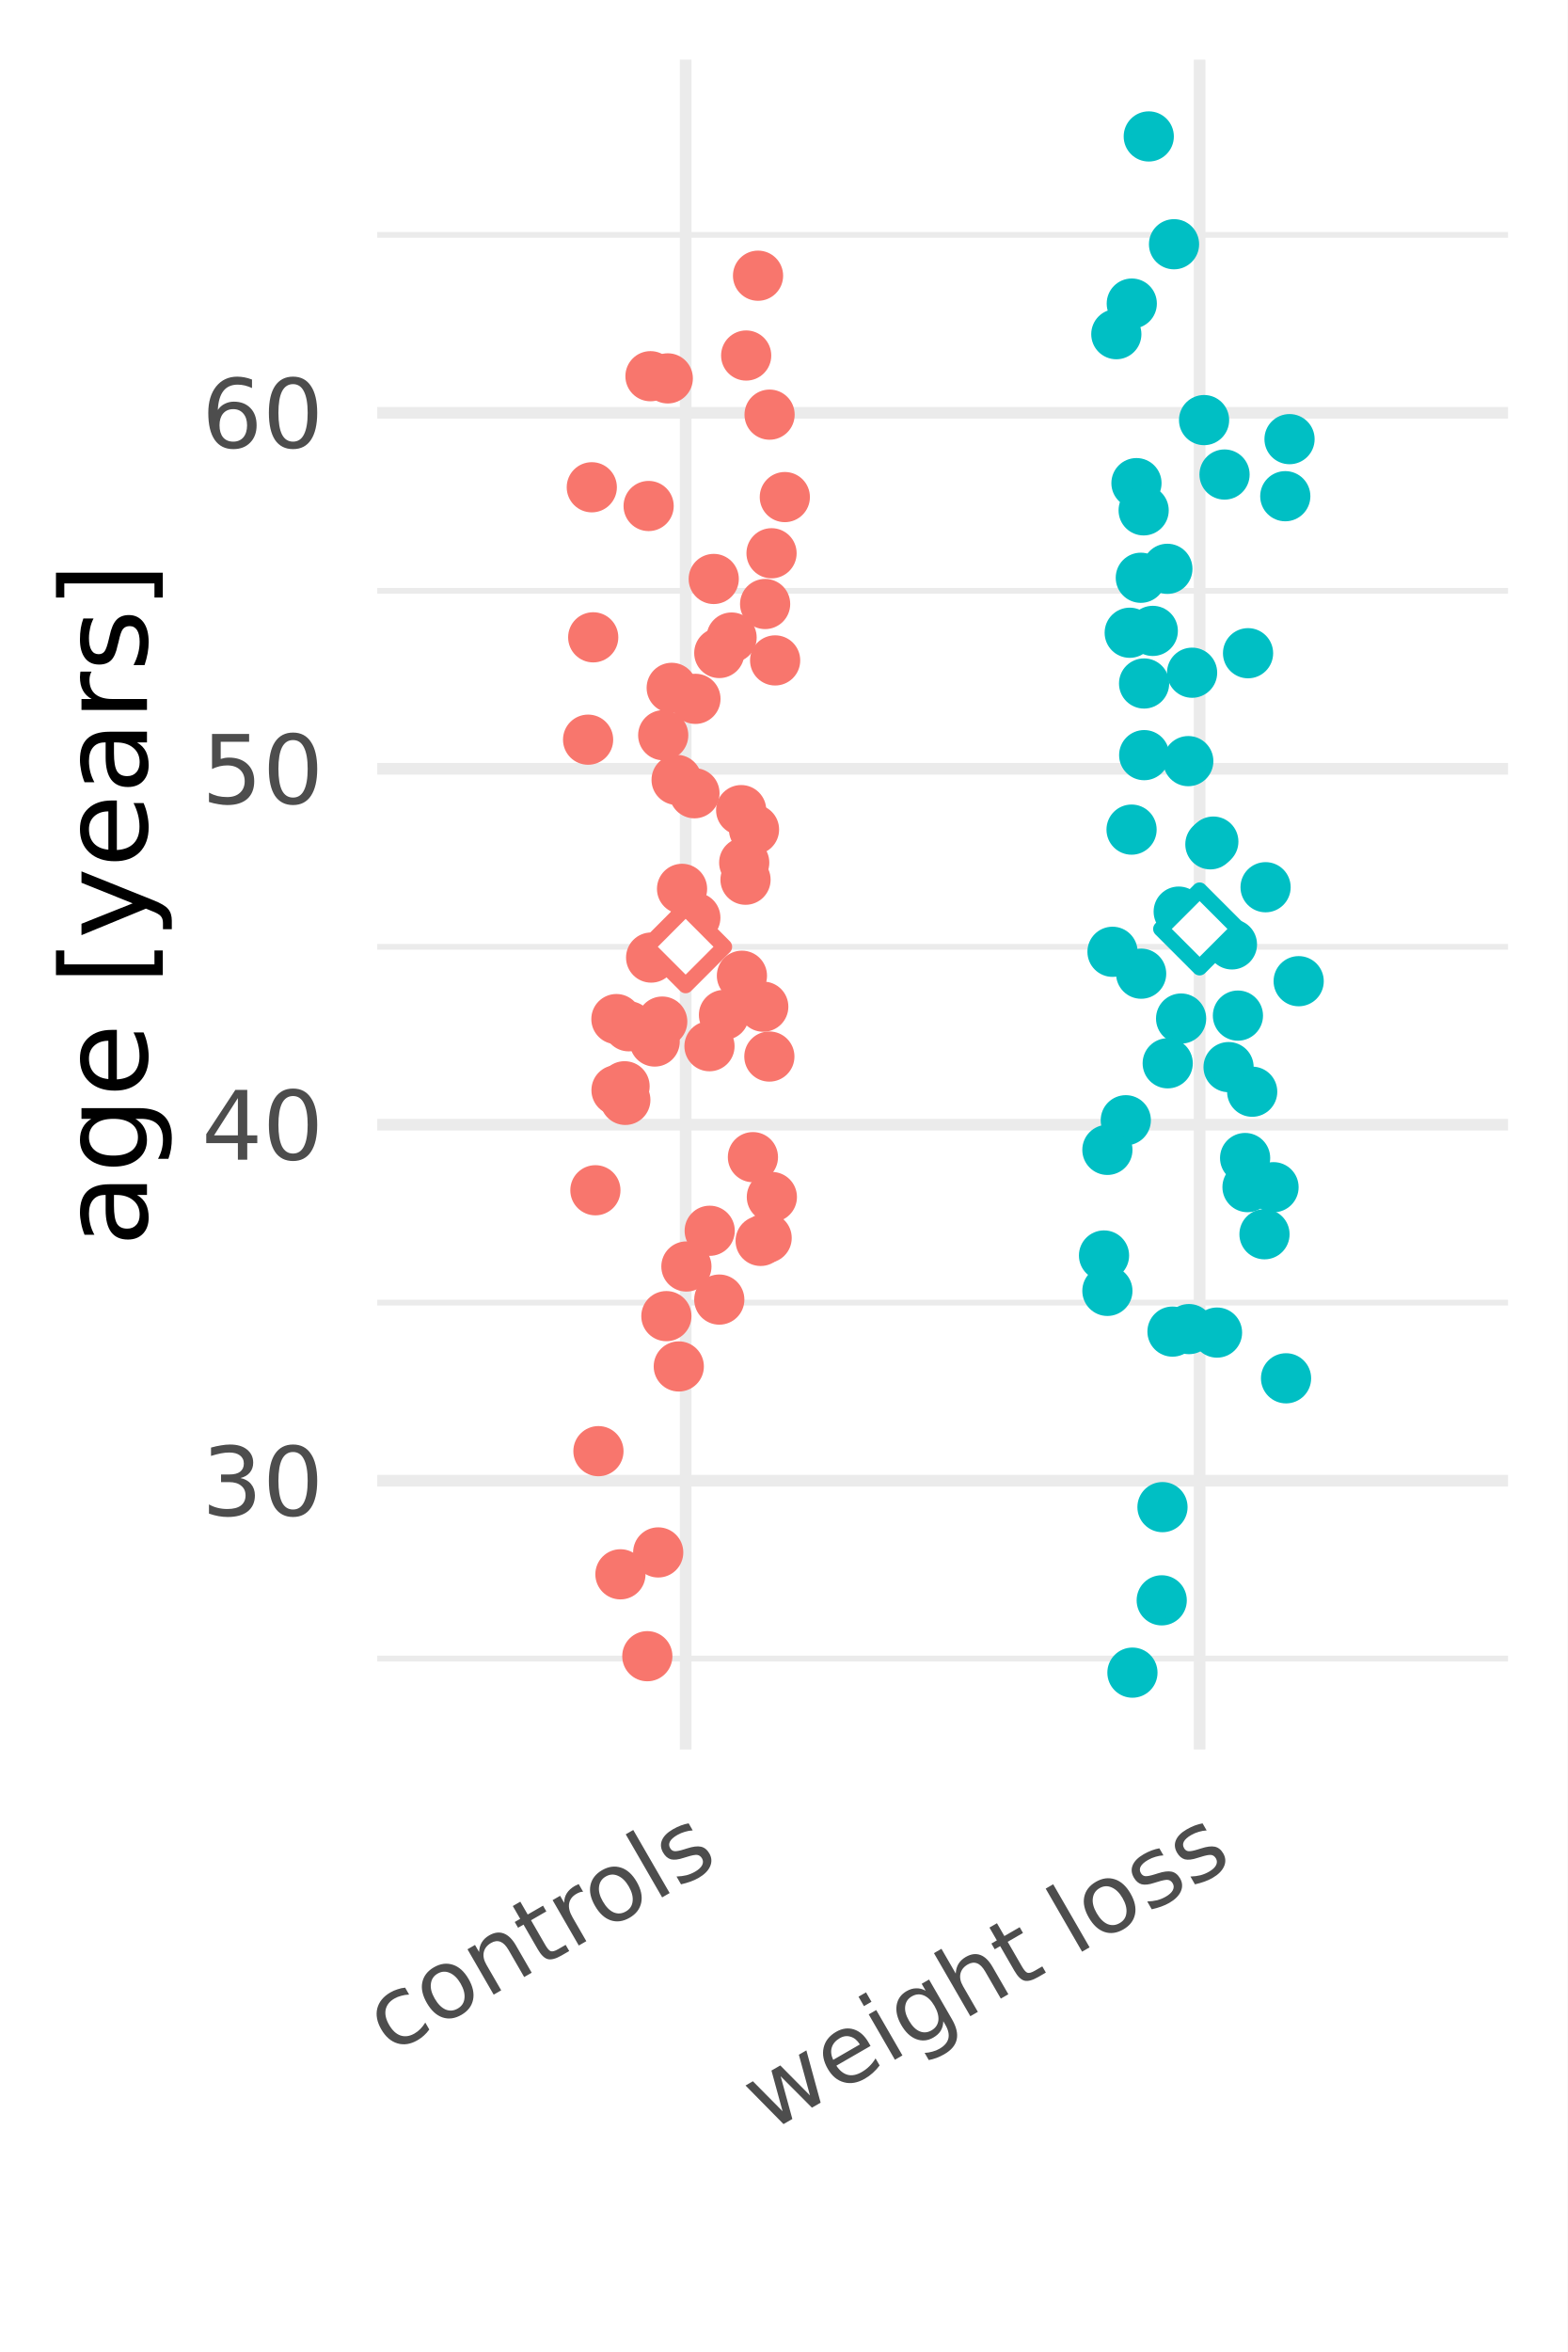
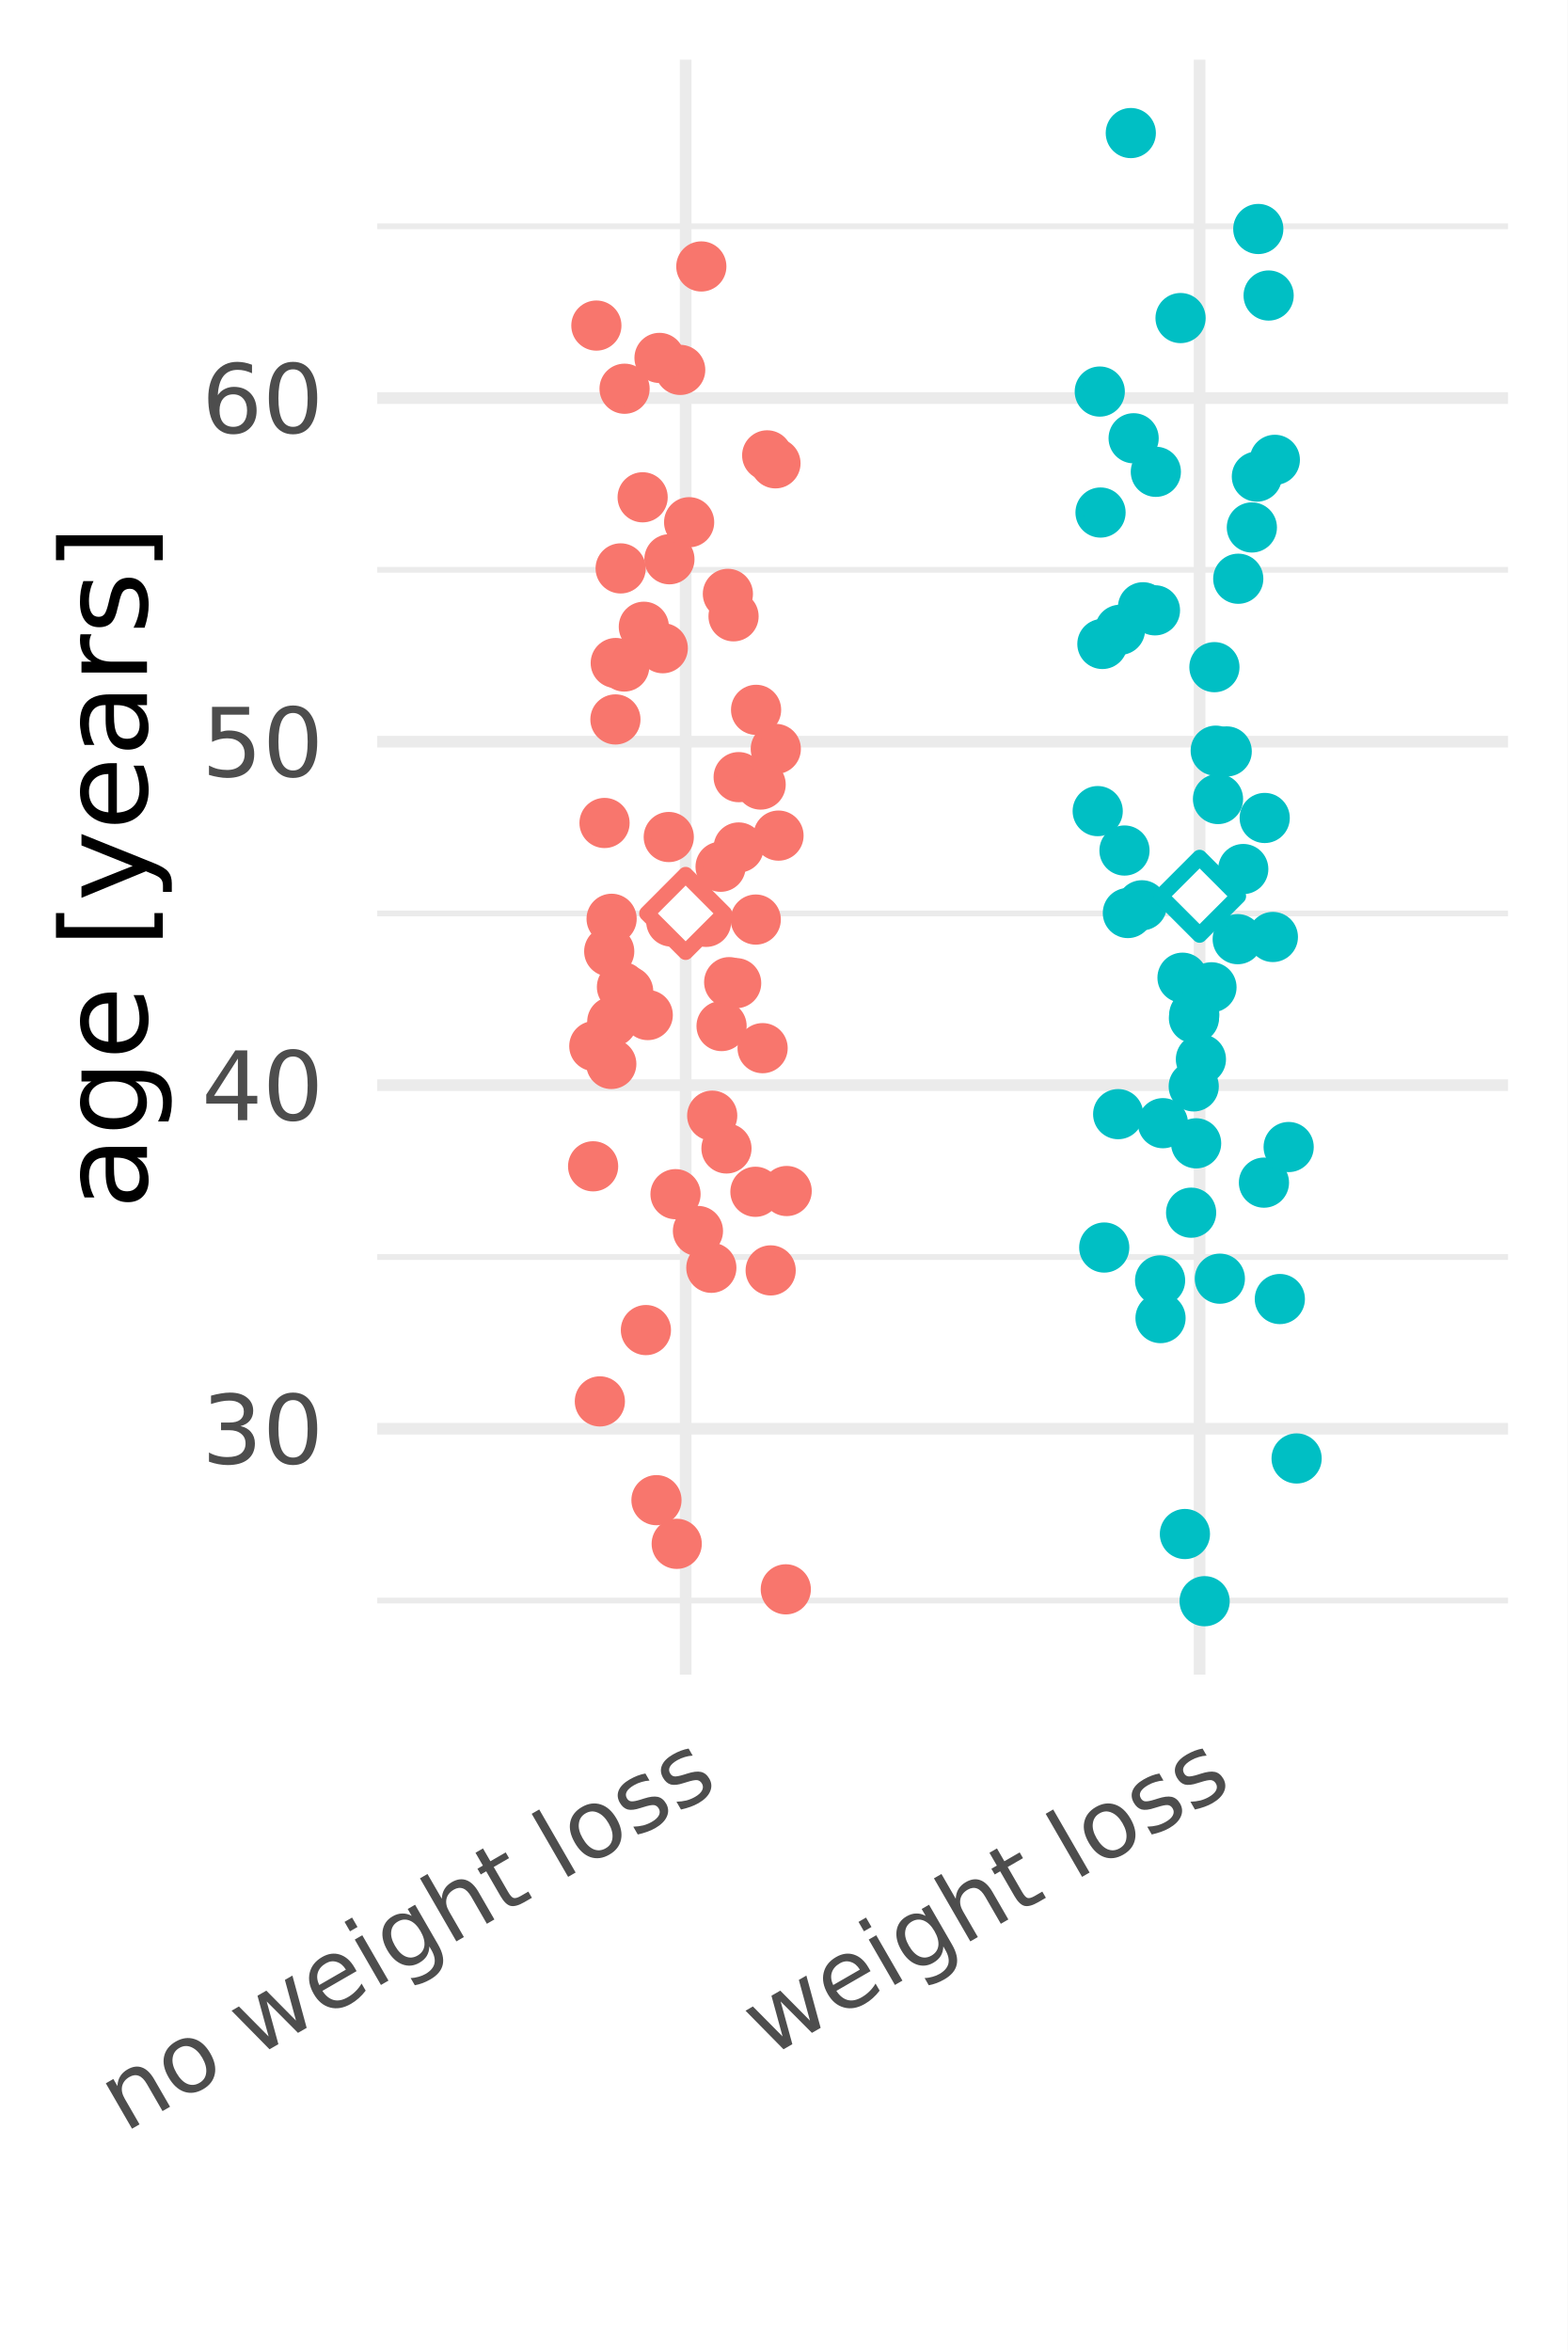
<svg xmlns="http://www.w3.org/2000/svg" class="svglite" width="144.00pt" height="216.00pt" viewBox="0 0 144.00 216.00">
  <defs>
    <style type="text/css">
    .svglite line, .svglite polyline, .svglite polygon, .svglite path, .svglite rect, .svglite circle {
      fill: none;
      stroke: #000000;
      stroke-linecap: round;
      stroke-linejoin: round;
      stroke-miterlimit: 10.00;
    }
  </style>
  </defs>
  <rect width="100%" height="100%" style="stroke: none; fill: #FFFFFF;" />
  <defs>
    <clipPath id="cpMC4wMHwxNDQuMDB8MC4wMHwyMTYuMDA=">
      <rect x="0.00" y="0.00" width="144.00" height="216.00" />
    </clipPath>
  </defs>
  <g clip-path="url(#cpMC4wMHwxNDQuMDB8MC4wMHwyMTYuMDA=)">
</g>
  <defs>
-     <clipPath id="cpMzQuNjV8MTM4LjUyfDUuNDh8MTYwLjY3">
-       <rect x="34.65" y="5.48" width="103.87" height="155.19" />
+     <clipPath id="cpMzQuNjV8MTM4LjUyfDUuNDh8MTUzLjc5">
+       <rect x="34.65" y="5.48" width="103.87" height="148.31" />
    </clipPath>
  </defs>
-   <g clip-path="url(#cpMzQuNjV8MTM4LjUyfDUuNDh8MTYwLjY3)">
-     <polyline points="34.65,152.32 138.52,152.32 " style="stroke-width: 0.53; stroke: #EBEBEB; stroke-linecap: butt;" />
-     <polyline points="34.65,119.63 138.52,119.63 " style="stroke-width: 0.53; stroke: #EBEBEB; stroke-linecap: butt;" />
-     <polyline points="34.65,86.95 138.52,86.95 " style="stroke-width: 0.53; stroke: #EBEBEB; stroke-linecap: butt;" />
-     <polyline points="34.65,54.26 138.52,54.26 " style="stroke-width: 0.53; stroke: #EBEBEB; stroke-linecap: butt;" />
-     <polyline points="34.65,21.57 138.52,21.57 " style="stroke-width: 0.53; stroke: #EBEBEB; stroke-linecap: butt;" />
-     <polyline points="34.65,135.98 138.52,135.98 " style="stroke-width: 1.07; stroke: #EBEBEB; stroke-linecap: butt;" />
-     <polyline points="34.65,103.29 138.52,103.29 " style="stroke-width: 1.07; stroke: #EBEBEB; stroke-linecap: butt;" />
-     <polyline points="34.65,70.60 138.52,70.60 " style="stroke-width: 1.07; stroke: #EBEBEB; stroke-linecap: butt;" />
-     <polyline points="34.65,37.91 138.52,37.91 " style="stroke-width: 1.07; stroke: #EBEBEB; stroke-linecap: butt;" />
-     <polyline points="62.98,160.67 62.98,5.48 " style="stroke-width: 1.07; stroke: #EBEBEB; stroke-linecap: butt;" />
-     <polyline points="110.19,160.67 110.19,5.48 " style="stroke-width: 1.07; stroke: #EBEBEB; stroke-linecap: butt;" />
-     <circle cx="60.83" cy="93.82" r="1.95" style="stroke-width: 0.71; stroke: #F8766D; fill: #F8766D;" />
-     <circle cx="69.63" cy="25.32" r="1.95" style="stroke-width: 0.71; stroke: #F8766D; fill: #F8766D;" />
-     <circle cx="54.36" cy="44.75" r="1.95" style="stroke-width: 0.71; stroke: #F8766D; fill: #F8766D;" />
-     <circle cx="70.42" cy="113.69" r="1.95" style="stroke-width: 0.71; stroke: #F8766D; fill: #F8766D;" />
-     <circle cx="62.65" cy="81.63" r="1.95" style="stroke-width: 0.71; stroke: #F8766D; fill: #F8766D;" />
-     <circle cx="65.56" cy="53.17" r="1.95" style="stroke-width: 0.71; stroke: #F8766D; fill: #F8766D;" />
-     <circle cx="66.07" cy="119.35" r="1.95" style="stroke-width: 0.71; stroke: #F8766D; fill: #F8766D;" />
-     <circle cx="70.28" cy="55.47" r="1.95" style="stroke-width: 0.71; stroke: #F8766D; fill: #F8766D;" />
-     <circle cx="62.91" cy="85.82" r="1.95" style="stroke-width: 0.71; stroke: #F8766D; fill: #F8766D;" />
-     <circle cx="70.90" cy="109.93" r="1.95" style="stroke-width: 0.71; stroke: #F8766D; fill: #F8766D;" />
-     <circle cx="59.81" cy="87.94" r="1.95" style="stroke-width: 0.71; stroke: #F8766D; fill: #F8766D;" />
-     <circle cx="62.35" cy="125.49" r="1.95" style="stroke-width: 0.71; stroke: #F8766D; fill: #F8766D;" />
-     <circle cx="68.08" cy="74.40" r="1.95" style="stroke-width: 0.71; stroke: #F8766D; fill: #F8766D;" />
-     <circle cx="68.15" cy="89.61" r="1.95" style="stroke-width: 0.71; stroke: #F8766D; fill: #F8766D;" />
-     <circle cx="59.75" cy="34.55" r="1.95" style="stroke-width: 0.71; stroke: #F8766D; fill: #F8766D;" />
-     <circle cx="60.46" cy="142.57" r="1.95" style="stroke-width: 0.71; stroke: #F8766D; fill: #F8766D;" />
-     <circle cx="63.87" cy="84.28" r="1.95" style="stroke-width: 0.71; stroke: #F8766D; fill: #F8766D;" />
-     <circle cx="69.26" cy="76.18" r="1.95" style="stroke-width: 0.71; stroke: #F8766D; fill: #F8766D;" />
-     <circle cx="57.75" cy="94.25" r="1.95" style="stroke-width: 0.71; stroke: #F8766D; fill: #F8766D;" />
-     <circle cx="54.49" cy="58.53" r="1.95" style="stroke-width: 0.71; stroke: #F8766D; fill: #F8766D;" />
-     <circle cx="65.19" cy="113.03" r="1.95" style="stroke-width: 0.71; stroke: #F8766D; fill: #F8766D;" />
-     <circle cx="57.37" cy="99.76" r="1.95" style="stroke-width: 0.71; stroke: #F8766D; fill: #F8766D;" />
-     <circle cx="69.16" cy="106.27" r="1.95" style="stroke-width: 0.71; stroke: #F8766D; fill: #F8766D;" />
-     <circle cx="68.48" cy="80.79" r="1.95" style="stroke-width: 0.71; stroke: #F8766D; fill: #F8766D;" />
-     <circle cx="59.58" cy="46.47" r="1.95" style="stroke-width: 0.71; stroke: #F8766D; fill: #F8766D;" />
-     <circle cx="56.63" cy="100.12" r="1.95" style="stroke-width: 0.71; stroke: #F8766D; fill: #F8766D;" />
-     <circle cx="70.11" cy="92.45" r="1.95" style="stroke-width: 0.71; stroke: #F8766D; fill: #F8766D;" />
-     <circle cx="68.36" cy="79.22" r="1.95" style="stroke-width: 0.71; stroke: #F8766D; fill: #F8766D;" />
-     <circle cx="71.20" cy="60.65" r="1.95" style="stroke-width: 0.71; stroke: #F8766D; fill: #F8766D;" />
-     <circle cx="60.92" cy="67.52" r="1.95" style="stroke-width: 0.71; stroke: #F8766D; fill: #F8766D;" />
-     <circle cx="72.09" cy="45.65" r="1.95" style="stroke-width: 0.71; stroke: #F8766D; fill: #F8766D;" />
-     <circle cx="60.14" cy="95.65" r="1.95" style="stroke-width: 0.71; stroke: #F8766D; fill: #F8766D;" />
-     <circle cx="62.15" cy="71.62" r="1.95" style="stroke-width: 0.71; stroke: #F8766D; fill: #F8766D;" />
-     <circle cx="54.69" cy="109.31" r="1.95" style="stroke-width: 0.71; stroke: #F8766D; fill: #F8766D;" />
-     <circle cx="61.21" cy="120.87" r="1.95" style="stroke-width: 0.71; stroke: #F8766D; fill: #F8766D;" />
-     <circle cx="62.77" cy="87.53" r="1.95" style="stroke-width: 0.71; stroke: #F8766D; fill: #F8766D;" />
-     <circle cx="54.97" cy="133.27" r="1.95" style="stroke-width: 0.71; stroke: #F8766D; fill: #F8766D;" />
-     <circle cx="54.02" cy="67.93" r="1.95" style="stroke-width: 0.71; stroke: #F8766D; fill: #F8766D;" />
-     <circle cx="63.79" cy="72.85" r="1.95" style="stroke-width: 0.71; stroke: #F8766D; fill: #F8766D;" />
-     <circle cx="69.87" cy="113.96" r="1.95" style="stroke-width: 0.71; stroke: #F8766D; fill: #F8766D;" />
-     <circle cx="61.70" cy="63.17" r="1.95" style="stroke-width: 0.71; stroke: #F8766D; fill: #F8766D;" />
-     <circle cx="63.70" cy="86.88" r="1.95" style="stroke-width: 0.71; stroke: #F8766D; fill: #F8766D;" />
-     <circle cx="63.05" cy="116.31" r="1.95" style="stroke-width: 0.71; stroke: #F8766D; fill: #F8766D;" />
-     <circle cx="61.34" cy="34.75" r="1.95" style="stroke-width: 0.71; stroke: #F8766D; fill: #F8766D;" />
-     <circle cx="70.69" cy="38.08" r="1.95" style="stroke-width: 0.71; stroke: #F8766D; fill: #F8766D;" />
-     <circle cx="66.07" cy="59.97" r="1.95" style="stroke-width: 0.71; stroke: #F8766D; fill: #F8766D;" />
-     <circle cx="67.20" cy="58.55" r="1.95" style="stroke-width: 0.71; stroke: #F8766D; fill: #F8766D;" />
-     <circle cx="57.44" cy="101.01" r="1.95" style="stroke-width: 0.71; stroke: #F8766D; fill: #F8766D;" />
-     <circle cx="70.87" cy="50.81" r="1.95" style="stroke-width: 0.71; stroke: #F8766D; fill: #F8766D;" />
-     <circle cx="59.46" cy="152.10" r="1.95" style="stroke-width: 0.71; stroke: #F8766D; fill: #F8766D;" />
-     <circle cx="65.17" cy="96.08" r="1.95" style="stroke-width: 0.71; stroke: #F8766D; fill: #F8766D;" />
-     <circle cx="70.67" cy="97.03" r="1.95" style="stroke-width: 0.71; stroke: #F8766D; fill: #F8766D;" />
-     <circle cx="68.54" cy="32.65" r="1.95" style="stroke-width: 0.71; stroke: #F8766D; fill: #F8766D;" />
-     <circle cx="63.88" cy="64.18" r="1.95" style="stroke-width: 0.71; stroke: #F8766D; fill: #F8766D;" />
-     <circle cx="56.62" cy="93.59" r="1.95" style="stroke-width: 0.71; stroke: #F8766D; fill: #F8766D;" />
-     <circle cx="66.50" cy="93.21" r="1.95" style="stroke-width: 0.71; stroke: #F8766D; fill: #F8766D;" />
-     <circle cx="56.99" cy="144.58" r="1.95" style="stroke-width: 0.71; stroke: #F8766D; fill: #F8766D;" />
-     <circle cx="112.85" cy="98.00" r="1.95" style="stroke-width: 0.71; stroke: #00BFC4; fill: #00BFC4;" />
-     <circle cx="110.60" cy="38.58" r="1.95" style="stroke-width: 0.71; stroke: #00BFC4; fill: #00BFC4;" />
-     <circle cx="103.77" cy="58.11" r="1.95" style="stroke-width: 0.71; stroke: #00BFC4; fill: #00BFC4;" />
-     <circle cx="116.15" cy="113.35" r="1.95" style="stroke-width: 0.71; stroke: #00BFC4; fill: #00BFC4;" />
-     <circle cx="111.79" cy="122.38" r="1.95" style="stroke-width: 0.71; stroke: #00BFC4; fill: #00BFC4;" />
-     <circle cx="108.27" cy="83.72" r="1.95" style="stroke-width: 0.71; stroke: #00BFC4; fill: #00BFC4;" />
-     <circle cx="111.45" cy="77.29" r="1.95" style="stroke-width: 0.71; stroke: #00BFC4; fill: #00BFC4;" />
-     <circle cx="113.71" cy="93.27" r="1.95" style="stroke-width: 0.71; stroke: #00BFC4; fill: #00BFC4;" />
-     <circle cx="101.72" cy="105.60" r="1.95" style="stroke-width: 0.71; stroke: #00BFC4; fill: #00BFC4;" />
-     <circle cx="105.89" cy="57.94" r="1.95" style="stroke-width: 0.71; stroke: #00BFC4; fill: #00BFC4;" />
-     <circle cx="118.06" cy="45.57" r="1.95" style="stroke-width: 0.71; stroke: #00BFC4; fill: #00BFC4;" />
-     <circle cx="114.64" cy="59.99" r="1.95" style="stroke-width: 0.71; stroke: #00BFC4; fill: #00BFC4;" />
-     <circle cx="109.21" cy="122.06" r="1.95" style="stroke-width: 0.71; stroke: #00BFC4; fill: #00BFC4;" />
-     <circle cx="109.50" cy="61.78" r="1.95" style="stroke-width: 0.71; stroke: #00BFC4; fill: #00BFC4;" />
-     <circle cx="107.23" cy="52.24" r="1.95" style="stroke-width: 0.71; stroke: #00BFC4; fill: #00BFC4;" />
-     <circle cx="118.13" cy="126.58" r="1.95" style="stroke-width: 0.71; stroke: #00BFC4; fill: #00BFC4;" />
-     <circle cx="116.98" cy="109.03" r="1.95" style="stroke-width: 0.71; stroke: #00BFC4; fill: #00BFC4;" />
-     <circle cx="119.29" cy="90.11" r="1.95" style="stroke-width: 0.71; stroke: #00BFC4; fill: #00BFC4;" />
-     <circle cx="104.82" cy="89.42" r="1.95" style="stroke-width: 0.71; stroke: #00BFC4; fill: #00BFC4;" />
-     <circle cx="115.02" cy="100.26" r="1.95" style="stroke-width: 0.71; stroke: #00BFC4; fill: #00BFC4;" />
-     <circle cx="104.02" cy="153.61" r="1.95" style="stroke-width: 0.71; stroke: #00BFC4; fill: #00BFC4;" />
-     <circle cx="106.71" cy="146.97" r="1.95" style="stroke-width: 0.71; stroke: #00BFC4; fill: #00BFC4;" />
-     <circle cx="107.70" cy="122.29" r="1.95" style="stroke-width: 0.71; stroke: #00BFC4; fill: #00BFC4;" />
-     <circle cx="118.45" cy="40.33" r="1.95" style="stroke-width: 0.71; stroke: #00BFC4; fill: #00BFC4;" />
-     <circle cx="105.09" cy="62.77" r="1.95" style="stroke-width: 0.71; stroke: #00BFC4; fill: #00BFC4;" />
-     <circle cx="114.37" cy="106.35" r="1.95" style="stroke-width: 0.71; stroke: #00BFC4; fill: #00BFC4;" />
-     <circle cx="107.84" cy="22.43" r="1.95" style="stroke-width: 0.71; stroke: #00BFC4; fill: #00BFC4;" />
-     <circle cx="101.72" cy="118.55" r="1.95" style="stroke-width: 0.71; stroke: #00BFC4; fill: #00BFC4;" />
-     <circle cx="106.78" cy="138.41" r="1.95" style="stroke-width: 0.71; stroke: #00BFC4; fill: #00BFC4;" />
-     <circle cx="113.16" cy="86.73" r="1.95" style="stroke-width: 0.71; stroke: #00BFC4; fill: #00BFC4;" />
-     <circle cx="103.96" cy="27.88" r="1.95" style="stroke-width: 0.71; stroke: #00BFC4; fill: #00BFC4;" />
-     <circle cx="101.41" cy="115.30" r="1.95" style="stroke-width: 0.71; stroke: #00BFC4; fill: #00BFC4;" />
-     <circle cx="105.52" cy="12.53" r="1.95" style="stroke-width: 0.71; stroke: #00BFC4; fill: #00BFC4;" />
-     <circle cx="103.41" cy="102.88" r="1.95" style="stroke-width: 0.71; stroke: #00BFC4; fill: #00BFC4;" />
-     <circle cx="105.10" cy="69.35" r="1.95" style="stroke-width: 0.71; stroke: #00BFC4; fill: #00BFC4;" />
-     <circle cx="104.39" cy="44.37" r="1.95" style="stroke-width: 0.71; stroke: #00BFC4; fill: #00BFC4;" />
-     <circle cx="114.59" cy="109.02" r="1.95" style="stroke-width: 0.71; stroke: #00BFC4; fill: #00BFC4;" />
-     <circle cx="108.49" cy="93.54" r="1.95" style="stroke-width: 0.71; stroke: #00BFC4; fill: #00BFC4;" />
-     <circle cx="109.15" cy="69.90" r="1.95" style="stroke-width: 0.71; stroke: #00BFC4; fill: #00BFC4;" />
-     <circle cx="104.79" cy="53.06" r="1.95" style="stroke-width: 0.71; stroke: #00BFC4; fill: #00BFC4;" />
-     <circle cx="102.19" cy="87.41" r="1.95" style="stroke-width: 0.71; stroke: #00BFC4; fill: #00BFC4;" />
-     <circle cx="107.26" cy="97.65" r="1.95" style="stroke-width: 0.71; stroke: #00BFC4; fill: #00BFC4;" />
-     <circle cx="116.25" cy="81.48" r="1.95" style="stroke-width: 0.71; stroke: #00BFC4; fill: #00BFC4;" />
-     <circle cx="103.94" cy="76.19" r="1.95" style="stroke-width: 0.71; stroke: #00BFC4; fill: #00BFC4;" />
-     <circle cx="102.54" cy="30.69" r="1.95" style="stroke-width: 0.71; stroke: #00BFC4; fill: #00BFC4;" />
-     <circle cx="112.48" cy="43.58" r="1.95" style="stroke-width: 0.71; stroke: #00BFC4; fill: #00BFC4;" />
-     <circle cx="105.05" cy="46.87" r="1.95" style="stroke-width: 0.71; stroke: #00BFC4; fill: #00BFC4;" />
-     <circle cx="111.18" cy="77.54" r="1.95" style="stroke-width: 0.71; stroke: #00BFC4; fill: #00BFC4;" />
-     <polygon points="62.98,90.51 66.54,86.95 62.98,83.38 59.42,86.95 " style="stroke-width: 1.42; stroke: #F8766D; fill: #FFFFFF;" />
-     <polygon points="110.19,88.87 113.75,85.31 110.19,81.75 106.63,85.31 " style="stroke-width: 1.42; stroke: #00BFC4; fill: #FFFFFF;" />
+   <g clip-path="url(#cpMzQuNjV8MTM4LjUyfDUuNDh8MTUzLjc5)">
+     <polyline points="34.65,146.99 138.52,146.99 " style="stroke-width: 0.53; stroke: #EBEBEB; stroke-linecap: butt;" />
+     <polyline points="34.65,115.44 138.52,115.44 " style="stroke-width: 0.53; stroke: #EBEBEB; stroke-linecap: butt;" />
+     <polyline points="34.65,83.89 138.52,83.89 " style="stroke-width: 0.53; stroke: #EBEBEB; stroke-linecap: butt;" />
+     <polyline points="34.65,52.33 138.52,52.33 " style="stroke-width: 0.53; stroke: #EBEBEB; stroke-linecap: butt;" />
+     <polyline points="34.65,20.78 138.52,20.78 " style="stroke-width: 0.53; stroke: #EBEBEB; stroke-linecap: butt;" />
+     <polyline points="34.65,131.21 138.52,131.21 " style="stroke-width: 1.07; stroke: #EBEBEB; stroke-linecap: butt;" />
+     <polyline points="34.65,99.66 138.52,99.66 " style="stroke-width: 1.07; stroke: #EBEBEB; stroke-linecap: butt;" />
+     <polyline points="34.65,68.11 138.52,68.11 " style="stroke-width: 1.07; stroke: #EBEBEB; stroke-linecap: butt;" />
+     <polyline points="34.65,36.56 138.52,36.56 " style="stroke-width: 1.07; stroke: #EBEBEB; stroke-linecap: butt;" />
+     <polyline points="62.98,153.79 62.98,5.48 " style="stroke-width: 1.07; stroke: #EBEBEB; stroke-linecap: butt;" />
+     <polyline points="110.19,153.79 110.19,5.48 " style="stroke-width: 1.07; stroke: #EBEBEB; stroke-linecap: butt;" />
+     <circle cx="57.62" cy="91.05" r="1.95" style="stroke-width: 0.71; stroke: #F8766D; fill: #F8766D;" />
+     <circle cx="64.42" cy="24.47" r="1.95" style="stroke-width: 0.71; stroke: #F8766D; fill: #F8766D;" />
+     <circle cx="70.47" cy="41.82" r="1.95" style="stroke-width: 0.71; stroke: #F8766D; fill: #F8766D;" />
+     <circle cx="69.39" cy="109.45" r="1.95" style="stroke-width: 0.71; stroke: #F8766D; fill: #F8766D;" />
+     <circle cx="71.51" cy="76.74" r="1.95" style="stroke-width: 0.71; stroke: #F8766D; fill: #F8766D;" />
+     <circle cx="57.01" cy="52.20" r="1.95" style="stroke-width: 0.71; stroke: #F8766D; fill: #F8766D;" />
+     <circle cx="70.79" cy="116.67" r="1.95" style="stroke-width: 0.71; stroke: #F8766D; fill: #F8766D;" />
+     <circle cx="61.49" cy="51.36" r="1.95" style="stroke-width: 0.71; stroke: #F8766D; fill: #F8766D;" />
+     <circle cx="56.18" cy="84.38" r="1.95" style="stroke-width: 0.71; stroke: #F8766D; fill: #F8766D;" />
+     <circle cx="54.48" cy="107.11" r="1.95" style="stroke-width: 0.71; stroke: #F8766D; fill: #F8766D;" />
+     <circle cx="69.42" cy="84.45" r="1.95" style="stroke-width: 0.71; stroke: #F8766D; fill: #F8766D;" />
+     <circle cx="59.33" cy="122.15" r="1.95" style="stroke-width: 0.71; stroke: #F8766D; fill: #F8766D;" />
+     <circle cx="67.85" cy="71.37" r="1.95" style="stroke-width: 0.71; stroke: #F8766D; fill: #F8766D;" />
+     <circle cx="55.96" cy="87.37" r="1.95" style="stroke-width: 0.71; stroke: #F8766D; fill: #F8766D;" />
+     <circle cx="62.48" cy="33.97" r="1.95" style="stroke-width: 0.71; stroke: #F8766D; fill: #F8766D;" />
+     <circle cx="60.30" cy="137.77" r="1.95" style="stroke-width: 0.71; stroke: #F8766D; fill: #F8766D;" />
+     <circle cx="66.19" cy="79.60" r="1.95" style="stroke-width: 0.71; stroke: #F8766D; fill: #F8766D;" />
+     <circle cx="55.53" cy="75.58" r="1.95" style="stroke-width: 0.71; stroke: #F8766D; fill: #F8766D;" />
+     <circle cx="66.98" cy="90.20" r="1.95" style="stroke-width: 0.71; stroke: #F8766D; fill: #F8766D;" />
+     <circle cx="66.86" cy="54.54" r="1.95" style="stroke-width: 0.71; stroke: #F8766D; fill: #F8766D;" />
+     <circle cx="72.26" cy="109.38" r="1.95" style="stroke-width: 0.71; stroke: #F8766D; fill: #F8766D;" />
+     <circle cx="70.05" cy="96.26" r="1.95" style="stroke-width: 0.71; stroke: #F8766D; fill: #F8766D;" />
+     <circle cx="65.42" cy="102.46" r="1.95" style="stroke-width: 0.71; stroke: #F8766D; fill: #F8766D;" />
+     <circle cx="67.85" cy="77.83" r="1.95" style="stroke-width: 0.71; stroke: #F8766D; fill: #F8766D;" />
+     <circle cx="59.03" cy="45.67" r="1.95" style="stroke-width: 0.71; stroke: #F8766D; fill: #F8766D;" />
+     <circle cx="56.15" cy="97.71" r="1.95" style="stroke-width: 0.71; stroke: #F8766D; fill: #F8766D;" />
+     <circle cx="57.13" cy="90.64" r="1.95" style="stroke-width: 0.71; stroke: #F8766D; fill: #F8766D;" />
+     <circle cx="61.43" cy="76.87" r="1.95" style="stroke-width: 0.71; stroke: #F8766D; fill: #F8766D;" />
+     <circle cx="59.14" cy="57.56" r="1.95" style="stroke-width: 0.71; stroke: #F8766D; fill: #F8766D;" />
+     <circle cx="56.53" cy="66.07" r="1.95" style="stroke-width: 0.71; stroke: #F8766D; fill: #F8766D;" />
+     <circle cx="71.23" cy="42.55" r="1.95" style="stroke-width: 0.71; stroke: #F8766D; fill: #F8766D;" />
+     <circle cx="59.50" cy="93.22" r="1.95" style="stroke-width: 0.71; stroke: #F8766D; fill: #F8766D;" />
+     <circle cx="71.26" cy="68.78" r="1.95" style="stroke-width: 0.71; stroke: #F8766D; fill: #F8766D;" />
+     <circle cx="66.73" cy="105.47" r="1.95" style="stroke-width: 0.71; stroke: #F8766D; fill: #F8766D;" />
+     <circle cx="65.34" cy="116.43" r="1.95" style="stroke-width: 0.71; stroke: #F8766D; fill: #F8766D;" />
+     <circle cx="61.66" cy="84.63" r="1.95" style="stroke-width: 0.71; stroke: #F8766D; fill: #F8766D;" />
+     <circle cx="55.10" cy="128.70" r="1.95" style="stroke-width: 0.71; stroke: #F8766D; fill: #F8766D;" />
+     <circle cx="69.45" cy="65.19" r="1.95" style="stroke-width: 0.71; stroke: #F8766D; fill: #F8766D;" />
+     <circle cx="69.87" cy="72.05" r="1.95" style="stroke-width: 0.71; stroke: #F8766D; fill: #F8766D;" />
+     <circle cx="62.05" cy="109.67" r="1.95" style="stroke-width: 0.71; stroke: #F8766D; fill: #F8766D;" />
+     <circle cx="56.56" cy="60.89" r="1.95" style="stroke-width: 0.71; stroke: #F8766D; fill: #F8766D;" />
+     <circle cx="64.86" cy="84.66" r="1.95" style="stroke-width: 0.71; stroke: #F8766D; fill: #F8766D;" />
+     <circle cx="64.11" cy="113.05" r="1.95" style="stroke-width: 0.71; stroke: #F8766D; fill: #F8766D;" />
+     <circle cx="60.58" cy="32.87" r="1.95" style="stroke-width: 0.71; stroke: #F8766D; fill: #F8766D;" />
+     <circle cx="57.37" cy="35.70" r="1.95" style="stroke-width: 0.71; stroke: #F8766D; fill: #F8766D;" />
+     <circle cx="60.88" cy="59.53" r="1.95" style="stroke-width: 0.71; stroke: #F8766D; fill: #F8766D;" />
+     <circle cx="67.38" cy="56.60" r="1.95" style="stroke-width: 0.71; stroke: #F8766D; fill: #F8766D;" />
+     <circle cx="54.59" cy="96.07" r="1.95" style="stroke-width: 0.71; stroke: #F8766D; fill: #F8766D;" />
+     <circle cx="63.30" cy="47.96" r="1.95" style="stroke-width: 0.71; stroke: #F8766D; fill: #F8766D;" />
+     <circle cx="72.18" cy="145.96" r="1.95" style="stroke-width: 0.71; stroke: #F8766D; fill: #F8766D;" />
+     <circle cx="66.28" cy="94.23" r="1.95" style="stroke-width: 0.71; stroke: #F8766D; fill: #F8766D;" />
+     <circle cx="56.24" cy="93.83" r="1.95" style="stroke-width: 0.71; stroke: #F8766D; fill: #F8766D;" />
+     <circle cx="54.78" cy="29.90" r="1.95" style="stroke-width: 0.71; stroke: #F8766D; fill: #F8766D;" />
+     <circle cx="57.34" cy="61.21" r="1.95" style="stroke-width: 0.71; stroke: #F8766D; fill: #F8766D;" />
+     <circle cx="57.70" cy="91.03" r="1.95" style="stroke-width: 0.71; stroke: #F8766D; fill: #F8766D;" />
+     <circle cx="67.62" cy="90.29" r="1.95" style="stroke-width: 0.71; stroke: #F8766D; fill: #F8766D;" />
+     <circle cx="62.16" cy="141.78" r="1.95" style="stroke-width: 0.71; stroke: #F8766D; fill: #F8766D;" />
+     <circle cx="109.67" cy="93.50" r="1.95" style="stroke-width: 0.71; stroke: #00BFC4; fill: #00BFC4;" />
+     <circle cx="101.02" cy="35.96" r="1.95" style="stroke-width: 0.71; stroke: #00BFC4; fill: #00BFC4;" />
+     <circle cx="106.09" cy="56.05" r="1.95" style="stroke-width: 0.71; stroke: #00BFC4; fill: #00BFC4;" />
+     <circle cx="116.10" cy="108.61" r="1.95" style="stroke-width: 0.71; stroke: #00BFC4; fill: #00BFC4;" />
+     <circle cx="106.56" cy="117.59" r="1.95" style="stroke-width: 0.71; stroke: #00BFC4; fill: #00BFC4;" />
+     <circle cx="114.20" cy="79.81" r="1.95" style="stroke-width: 0.71; stroke: #00BFC4; fill: #00BFC4;" />
+     <circle cx="100.83" cy="74.49" r="1.95" style="stroke-width: 0.71; stroke: #00BFC4; fill: #00BFC4;" />
+     <circle cx="108.62" cy="89.79" r="1.95" style="stroke-width: 0.71; stroke: #00BFC4; fill: #00BFC4;" />
+     <circle cx="102.71" cy="102.32" r="1.95" style="stroke-width: 0.71; stroke: #00BFC4; fill: #00BFC4;" />
+     <circle cx="104.99" cy="55.77" r="1.95" style="stroke-width: 0.71; stroke: #00BFC4; fill: #00BFC4;" />
+     <circle cx="106.17" cy="43.33" r="1.95" style="stroke-width: 0.71; stroke: #00BFC4; fill: #00BFC4;" />
+     <circle cx="101.26" cy="59.14" r="1.95" style="stroke-width: 0.71; stroke: #00BFC4; fill: #00BFC4;" />
+     <circle cx="117.56" cy="119.30" r="1.95" style="stroke-width: 0.71; stroke: #00BFC4; fill: #00BFC4;" />
+     <circle cx="102.88" cy="57.84" r="1.95" style="stroke-width: 0.71; stroke: #00BFC4; fill: #00BFC4;" />
+     <circle cx="114.99" cy="48.44" r="1.95" style="stroke-width: 0.71; stroke: #00BFC4; fill: #00BFC4;" />
+     <circle cx="106.60" cy="121.05" r="1.95" style="stroke-width: 0.71; stroke: #00BFC4; fill: #00BFC4;" />
+     <circle cx="118.37" cy="105.34" r="1.95" style="stroke-width: 0.71; stroke: #00BFC4; fill: #00BFC4;" />
+     <circle cx="113.69" cy="86.25" r="1.95" style="stroke-width: 0.71; stroke: #00BFC4; fill: #00BFC4;" />
+     <circle cx="116.92" cy="86.05" r="1.95" style="stroke-width: 0.71; stroke: #00BFC4; fill: #00BFC4;" />
+     <circle cx="110.31" cy="97.28" r="1.95" style="stroke-width: 0.71; stroke: #00BFC4; fill: #00BFC4;" />
+     <circle cx="110.65" cy="147.05" r="1.95" style="stroke-width: 0.71; stroke: #00BFC4; fill: #00BFC4;" />
+     <circle cx="108.84" cy="140.88" r="1.95" style="stroke-width: 0.71; stroke: #00BFC4; fill: #00BFC4;" />
+     <circle cx="112.05" cy="117.43" r="1.95" style="stroke-width: 0.71; stroke: #00BFC4; fill: #00BFC4;" />
+     <circle cx="104.13" cy="40.25" r="1.95" style="stroke-width: 0.71; stroke: #00BFC4; fill: #00BFC4;" />
+     <circle cx="111.55" cy="61.27" r="1.95" style="stroke-width: 0.71; stroke: #00BFC4; fill: #00BFC4;" />
+     <circle cx="106.82" cy="103.15" r="1.95" style="stroke-width: 0.71; stroke: #00BFC4; fill: #00BFC4;" />
+     <circle cx="115.58" cy="21.03" r="1.95" style="stroke-width: 0.71; stroke: #00BFC4; fill: #00BFC4;" />
+     <circle cx="101.43" cy="114.57" r="1.95" style="stroke-width: 0.71; stroke: #00BFC4; fill: #00BFC4;" />
+     <circle cx="119.10" cy="133.94" r="1.95" style="stroke-width: 0.71; stroke: #00BFC4; fill: #00BFC4;" />
+     <circle cx="103.60" cy="83.85" r="1.95" style="stroke-width: 0.71; stroke: #00BFC4; fill: #00BFC4;" />
+     <circle cx="116.53" cy="27.14" r="1.95" style="stroke-width: 0.71; stroke: #00BFC4; fill: #00BFC4;" />
+     <circle cx="109.41" cy="111.37" r="1.95" style="stroke-width: 0.71; stroke: #00BFC4; fill: #00BFC4;" />
+     <circle cx="103.87" cy="12.22" r="1.95" style="stroke-width: 0.71; stroke: #00BFC4; fill: #00BFC4;" />
+     <circle cx="109.65" cy="99.77" r="1.95" style="stroke-width: 0.71; stroke: #00BFC4; fill: #00BFC4;" />
+     <circle cx="111.67" cy="68.94" r="1.95" style="stroke-width: 0.71; stroke: #00BFC4; fill: #00BFC4;" />
+     <circle cx="115.45" cy="43.77" r="1.95" style="stroke-width: 0.71; stroke: #00BFC4; fill: #00BFC4;" />
+     <circle cx="109.87" cy="105.00" r="1.95" style="stroke-width: 0.71; stroke: #00BFC4; fill: #00BFC4;" />
+     <circle cx="111.28" cy="90.67" r="1.95" style="stroke-width: 0.71; stroke: #00BFC4; fill: #00BFC4;" />
+     <circle cx="112.68" cy="69.01" r="1.95" style="stroke-width: 0.71; stroke: #00BFC4; fill: #00BFC4;" />
+     <circle cx="113.74" cy="53.15" r="1.95" style="stroke-width: 0.71; stroke: #00BFC4; fill: #00BFC4;" />
+     <circle cx="104.89" cy="83.14" r="1.95" style="stroke-width: 0.71; stroke: #00BFC4; fill: #00BFC4;" />
+     <circle cx="109.70" cy="93.19" r="1.95" style="stroke-width: 0.71; stroke: #00BFC4; fill: #00BFC4;" />
+     <circle cx="103.29" cy="78.11" r="1.95" style="stroke-width: 0.71; stroke: #00BFC4; fill: #00BFC4;" />
+     <circle cx="116.17" cy="75.12" r="1.95" style="stroke-width: 0.71; stroke: #00BFC4; fill: #00BFC4;" />
+     <circle cx="108.44" cy="29.21" r="1.95" style="stroke-width: 0.71; stroke: #00BFC4; fill: #00BFC4;" />
+     <circle cx="117.10" cy="42.23" r="1.95" style="stroke-width: 0.71; stroke: #00BFC4; fill: #00BFC4;" />
+     <circle cx="101.09" cy="47.07" r="1.95" style="stroke-width: 0.71; stroke: #00BFC4; fill: #00BFC4;" />
+     <circle cx="111.88" cy="73.38" r="1.95" style="stroke-width: 0.71; stroke: #00BFC4; fill: #00BFC4;" />
+     <polygon points="62.98,87.45 66.54,83.89 62.98,80.32 59.42,83.89 " style="stroke-width: 1.42; stroke: #F8766D; fill: #FFFFFF;" />
+     <polygon points="110.19,85.87 113.75,82.31 110.19,78.75 106.63,82.31 " style="stroke-width: 1.42; stroke: #00BFC4; fill: #FFFFFF;" />
  </g>
  <g clip-path="url(#cpMC4wMHwxNDQuMDB8MC4wMHwyMTYuMDA=)">
-     <text x="29.72" y="139.19" text-anchor="end" style="font-size: 8.80px; fill: #4D4D4D; font-family: DejaVu Sans;" textLength="11.19px" lengthAdjust="spacingAndGlyphs">30</text>
-     <text x="29.72" y="106.50" text-anchor="end" style="font-size: 8.80px; fill: #4D4D4D; font-family: DejaVu Sans;" textLength="11.19px" lengthAdjust="spacingAndGlyphs">40</text>
-     <text x="29.72" y="73.81" text-anchor="end" style="font-size: 8.80px; fill: #4D4D4D; font-family: DejaVu Sans;" textLength="11.19px" lengthAdjust="spacingAndGlyphs">50</text>
-     <text x="29.72" y="41.12" text-anchor="end" style="font-size: 8.80px; fill: #4D4D4D; font-family: DejaVu Sans;" textLength="11.19px" lengthAdjust="spacingAndGlyphs">60</text>
-     <text transform="translate(66.19,171.15) rotate(-30)" text-anchor="end" style="font-size: 8.80px; fill: #4D4D4D; font-family: DejaVu Sans;" textLength="35.09px" lengthAdjust="spacingAndGlyphs">controls</text>
-     <text transform="translate(113.40,171.15) rotate(-30)" text-anchor="end" style="font-size: 8.80px; fill: #4D4D4D; font-family: DejaVu Sans;" textLength="49.46px" lengthAdjust="spacingAndGlyphs">weight loss</text>
-     <text transform="translate(13.50,83.07) rotate(-90)" text-anchor="middle" style="font-size: 11.00px; font-family: DejaVu Sans;" textLength="62.84px" lengthAdjust="spacingAndGlyphs">age [years]</text>
+     <text x="29.72" y="134.42" text-anchor="end" style="font-size: 8.80px; fill: #4D4D4D; font-family: DejaVu Sans;" textLength="11.19px" lengthAdjust="spacingAndGlyphs">30</text>
+     <text x="29.72" y="102.87" text-anchor="end" style="font-size: 8.80px; fill: #4D4D4D; font-family: DejaVu Sans;" textLength="11.19px" lengthAdjust="spacingAndGlyphs">40</text>
+     <text x="29.72" y="71.32" text-anchor="end" style="font-size: 8.80px; fill: #4D4D4D; font-family: DejaVu Sans;" textLength="11.19px" lengthAdjust="spacingAndGlyphs">50</text>
+     <text x="29.72" y="39.76" text-anchor="end" style="font-size: 8.80px; fill: #4D4D4D; font-family: DejaVu Sans;" textLength="11.19px" lengthAdjust="spacingAndGlyphs">60</text>
+     <text transform="translate(66.19,164.28) rotate(-30)" text-anchor="end" style="font-size: 8.80px; fill: #4D4D4D; font-family: DejaVu Sans;" textLength="63.22px" lengthAdjust="spacingAndGlyphs">no weight loss</text>
+     <text transform="translate(113.40,164.28) rotate(-30)" text-anchor="end" style="font-size: 8.80px; fill: #4D4D4D; font-family: DejaVu Sans;" textLength="49.46px" lengthAdjust="spacingAndGlyphs">weight loss</text>
+     <text transform="translate(13.50,79.64) rotate(-90)" text-anchor="middle" style="font-size: 11.00px; font-family: DejaVu Sans;" textLength="62.84px" lengthAdjust="spacingAndGlyphs">age [years]</text>
  </g>
</svg>
